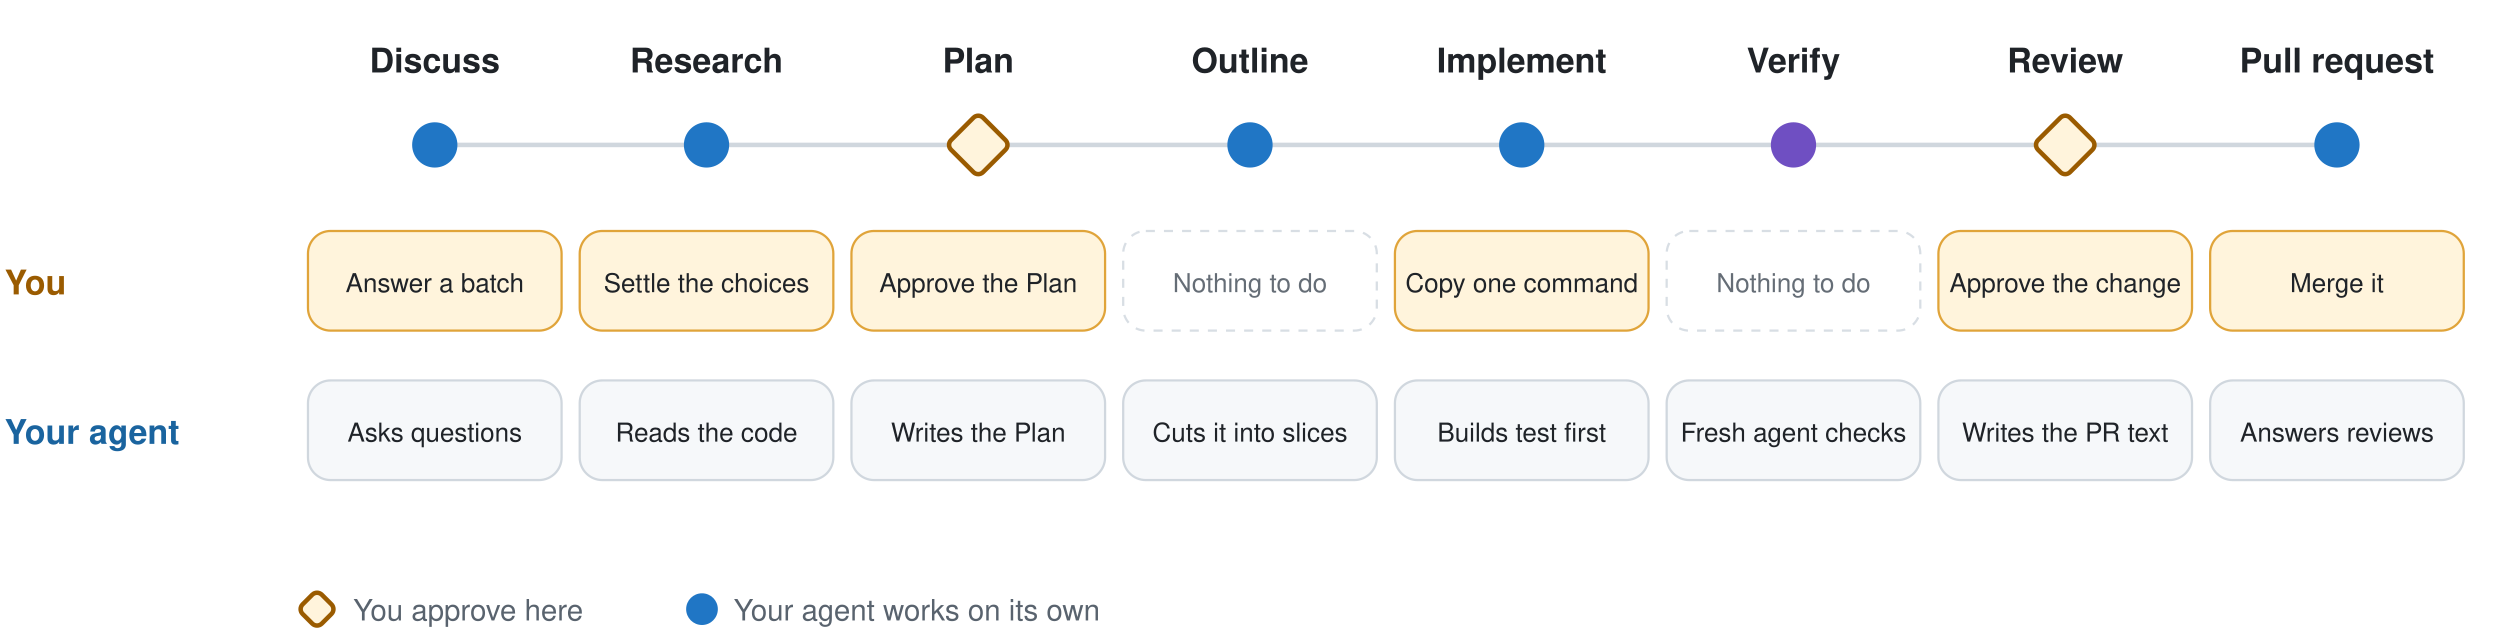
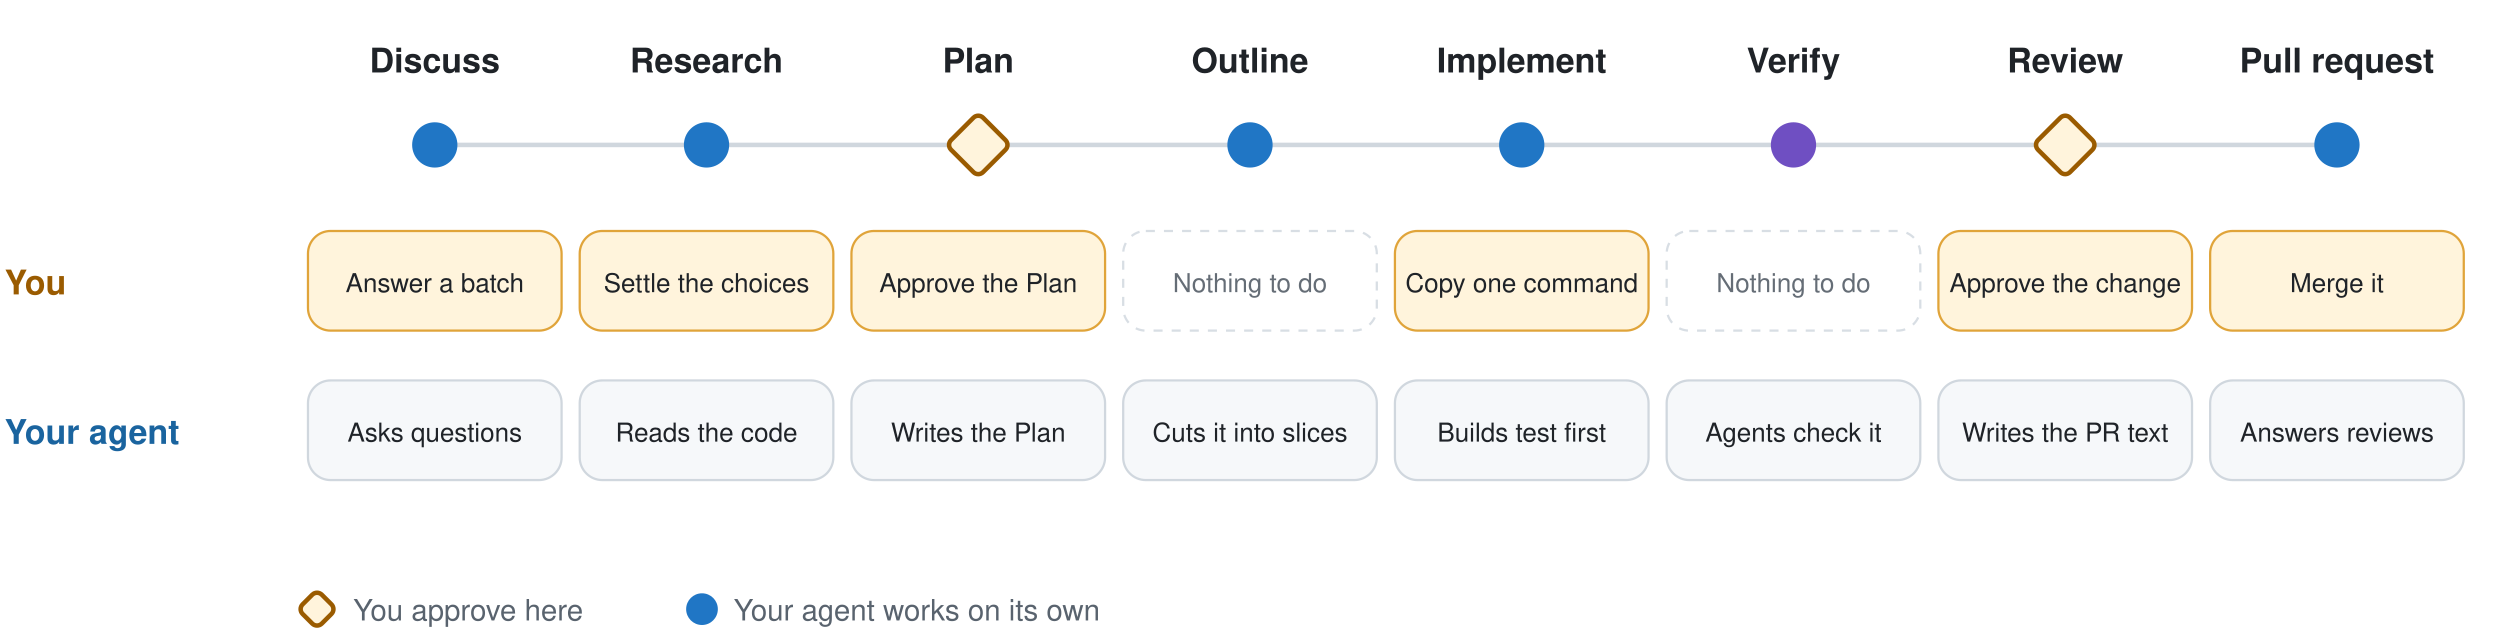
- <svg xmlns="http://www.w3.org/2000/svg" style="background:#ffffff" width="1104" height="284" viewBox="-2 -2 1104 284" role="img" aria-label="The eight steps of a QualityLayer task: Discuss, Research, Plan, Outline, Implement, Verify, Review and the pull request. You approve the Plan before any code and the finished change, and you merge the pull request; your agent does the rest">
+ <svg xmlns="http://www.w3.org/2000/svg" style="background:#ffffff" width="1104" height="284" viewBox="-2 -2 1104 284" role="img" aria-label="The steps of a QualityLayer task: Discuss, Research, Plan, Outline, Implement, Verify, Review and the pull request. You approve the Plan before any code and the finished change, and you merge the pull request; your agent does the rest">
  <line x1="190.0" y1="62" x2="1030.0" y2="62" stroke="#d0d7de" stroke-width="2" />
  <text x="190.0" y="30" font-family="-apple-system, BlinkMacSystemFont, 'Segoe UI', 'Helvetica Neue', Helvetica, Arial, sans-serif" font-size="15" font-weight="700" fill="#1f2328" text-anchor="middle">Discuss</text>
  <circle cx="190.0" cy="62" r="10" fill="#2076c5" />
  <text x="310.0" y="30" font-family="-apple-system, BlinkMacSystemFont, 'Segoe UI', 'Helvetica Neue', Helvetica, Arial, sans-serif" font-size="15" font-weight="700" fill="#1f2328" text-anchor="middle">Research</text>
  <circle cx="310.0" cy="62" r="10" fill="#2076c5" />
  <text x="430.0" y="30" font-family="-apple-system, BlinkMacSystemFont, 'Segoe UI', 'Helvetica Neue', Helvetica, Arial, sans-serif" font-size="15" font-weight="700" fill="#1f2328" text-anchor="middle">Plan</text>
  <rect x="420.0" y="52" width="20" height="20" rx="3" transform="rotate(45 430.0 62)" fill="#fff4dc" stroke="#9a5b00" stroke-width="2" />
  <text x="550.0" y="30" font-family="-apple-system, BlinkMacSystemFont, 'Segoe UI', 'Helvetica Neue', Helvetica, Arial, sans-serif" font-size="15" font-weight="700" fill="#1f2328" text-anchor="middle">Outline</text>
  <circle cx="550.0" cy="62" r="10" fill="#2076c5" />
  <text x="670.0" y="30" font-family="-apple-system, BlinkMacSystemFont, 'Segoe UI', 'Helvetica Neue', Helvetica, Arial, sans-serif" font-size="15" font-weight="700" fill="#1f2328" text-anchor="middle">Implement</text>
  <circle cx="670.0" cy="62" r="10" fill="#2076c5" />
  <text x="790.0" y="30" font-family="-apple-system, BlinkMacSystemFont, 'Segoe UI', 'Helvetica Neue', Helvetica, Arial, sans-serif" font-size="15" font-weight="700" fill="#1f2328" text-anchor="middle">Verify</text>
  <circle cx="790.0" cy="62" r="10" fill="#6f4fc2" />
  <text x="910.0" y="30" font-family="-apple-system, BlinkMacSystemFont, 'Segoe UI', 'Helvetica Neue', Helvetica, Arial, sans-serif" font-size="15" font-weight="700" fill="#1f2328" text-anchor="middle">Review</text>
  <rect x="900.0" y="52" width="20" height="20" rx="3" transform="rotate(45 910.0 62)" fill="#fff4dc" stroke="#9a5b00" stroke-width="2" />
  <text x="1030.0" y="30" font-family="-apple-system, BlinkMacSystemFont, 'Segoe UI', 'Helvetica Neue', Helvetica, Arial, sans-serif" font-size="15" font-weight="700" fill="#1f2328" text-anchor="middle">Pull request</text>
  <circle cx="1030.0" cy="62" r="10" fill="#2076c5" />
  <text x="0" y="128" font-family="-apple-system, BlinkMacSystemFont, 'Segoe UI', 'Helvetica Neue', Helvetica, Arial, sans-serif" font-size="15" font-weight="700" fill="#9a5b00" text-anchor="start">You</text>
  <rect x="134.0" y="100" width="112" height="44" rx="10" fill="#fff4dc" stroke="#e0a43a" />
  <text x="190.0" y="127" font-family="-apple-system, BlinkMacSystemFont, 'Segoe UI', 'Helvetica Neue', Helvetica, Arial, sans-serif" font-size="11.5" font-weight="500" fill="#1f2328" text-anchor="middle">Answer a batch</text>
  <rect x="254.0" y="100" width="112" height="44" rx="10" fill="#fff4dc" stroke="#e0a43a" />
  <text x="310.0" y="127" font-family="-apple-system, BlinkMacSystemFont, 'Segoe UI', 'Helvetica Neue', Helvetica, Arial, sans-serif" font-size="11.5" font-weight="500" fill="#1f2328" text-anchor="middle">Settle the choices</text>
  <rect x="374.0" y="100" width="112" height="44" rx="10" fill="#fff4dc" stroke="#e0a43a" />
  <text x="430.0" y="127" font-family="-apple-system, BlinkMacSystemFont, 'Segoe UI', 'Helvetica Neue', Helvetica, Arial, sans-serif" font-size="11.5" font-weight="500" fill="#1f2328" text-anchor="middle">Approve the Plan</text>
  <rect x="494.0" y="100" width="112" height="44" rx="10" fill="none" stroke="#d8dee4" stroke-dasharray="4 4" />
  <text x="550.0" y="127" font-family="-apple-system, BlinkMacSystemFont, 'Segoe UI', 'Helvetica Neue', Helvetica, Arial, sans-serif" font-size="11.5" font-weight="500" fill="#656d76" text-anchor="middle">Nothing to do</text>
  <rect x="614.0" y="100" width="112" height="44" rx="10" fill="#fff4dc" stroke="#e0a43a" />
  <text x="670.0" y="127" font-family="-apple-system, BlinkMacSystemFont, 'Segoe UI', 'Helvetica Neue', Helvetica, Arial, sans-serif" font-size="11.5" font-weight="500" fill="#1f2328" text-anchor="middle">Copy one command</text>
  <rect x="734.0" y="100" width="112" height="44" rx="10" fill="none" stroke="#d8dee4" stroke-dasharray="4 4" />
  <text x="790.0" y="127" font-family="-apple-system, BlinkMacSystemFont, 'Segoe UI', 'Helvetica Neue', Helvetica, Arial, sans-serif" font-size="11.5" font-weight="500" fill="#656d76" text-anchor="middle">Nothing to do</text>
  <rect x="854.0" y="100" width="112" height="44" rx="10" fill="#fff4dc" stroke="#e0a43a" />
  <text x="910.0" y="127" font-family="-apple-system, BlinkMacSystemFont, 'Segoe UI', 'Helvetica Neue', Helvetica, Arial, sans-serif" font-size="11.5" font-weight="500" fill="#1f2328" text-anchor="middle">Approve the change</text>
  <rect x="974.0" y="100" width="112" height="44" rx="10" fill="#fff4dc" stroke="#e0a43a" />
  <text x="1030.0" y="127" font-family="-apple-system, BlinkMacSystemFont, 'Segoe UI', 'Helvetica Neue', Helvetica, Arial, sans-serif" font-size="11.5" font-weight="500" fill="#1f2328" text-anchor="middle">Merge it</text>
  <text x="0" y="194" font-family="-apple-system, BlinkMacSystemFont, 'Segoe UI', 'Helvetica Neue', Helvetica, Arial, sans-serif" font-size="15" font-weight="700" fill="#1a649f" text-anchor="start">Your agent</text>
  <rect x="134.0" y="166" width="112" height="44" rx="10" fill="#f6f8fa" stroke="#d0d7de" />
  <text x="190.0" y="193" font-family="-apple-system, BlinkMacSystemFont, 'Segoe UI', 'Helvetica Neue', Helvetica, Arial, sans-serif" font-size="11.5" font-weight="500" fill="#1f2328" text-anchor="middle">Asks questions</text>
  <rect x="254.0" y="166" width="112" height="44" rx="10" fill="#f6f8fa" stroke="#d0d7de" />
  <text x="310.0" y="193" font-family="-apple-system, BlinkMacSystemFont, 'Segoe UI', 'Helvetica Neue', Helvetica, Arial, sans-serif" font-size="11.5" font-weight="500" fill="#1f2328" text-anchor="middle">Reads the code</text>
  <rect x="374.0" y="166" width="112" height="44" rx="10" fill="#f6f8fa" stroke="#d0d7de" />
  <text x="430.0" y="193" font-family="-apple-system, BlinkMacSystemFont, 'Segoe UI', 'Helvetica Neue', Helvetica, Arial, sans-serif" font-size="11.5" font-weight="500" fill="#1f2328" text-anchor="middle">Writes the Plan</text>
  <rect x="494.0" y="166" width="112" height="44" rx="10" fill="#f6f8fa" stroke="#d0d7de" />
  <text x="550.0" y="193" font-family="-apple-system, BlinkMacSystemFont, 'Segoe UI', 'Helvetica Neue', Helvetica, Arial, sans-serif" font-size="11.5" font-weight="500" fill="#1f2328" text-anchor="middle">Cuts it into slices</text>
  <rect x="614.0" y="166" width="112" height="44" rx="10" fill="#f6f8fa" stroke="#d0d7de" />
  <text x="670.0" y="193" font-family="-apple-system, BlinkMacSystemFont, 'Segoe UI', 'Helvetica Neue', Helvetica, Arial, sans-serif" font-size="11.5" font-weight="500" fill="#1f2328" text-anchor="middle">Builds test first</text>
  <rect x="734.0" y="166" width="112" height="44" rx="10" fill="#f6f8fa" stroke="#d0d7de" />
-   <text x="790.0" y="193" font-family="-apple-system, BlinkMacSystemFont, 'Segoe UI', 'Helvetica Neue', Helvetica, Arial, sans-serif" font-size="11.5" font-weight="500" fill="#1f2328" text-anchor="middle">Fresh agent checks</text>
+   <text x="790.0" y="193" font-family="-apple-system, BlinkMacSystemFont, 'Segoe UI', 'Helvetica Neue', Helvetica, Arial, sans-serif" font-size="11.5" font-weight="500" fill="#1f2328" text-anchor="middle">Agents check it</text>
  <rect x="854.0" y="166" width="112" height="44" rx="10" fill="#f6f8fa" stroke="#d0d7de" />
  <text x="910.0" y="193" font-family="-apple-system, BlinkMacSystemFont, 'Segoe UI', 'Helvetica Neue', Helvetica, Arial, sans-serif" font-size="11.5" font-weight="500" fill="#1f2328" text-anchor="middle">Writes the PR text</text>
  <rect x="974.0" y="166" width="112" height="44" rx="10" fill="#f6f8fa" stroke="#d0d7de" />
  <text x="1030.0" y="193" font-family="-apple-system, BlinkMacSystemFont, 'Segoe UI', 'Helvetica Neue', Helvetica, Arial, sans-serif" font-size="11.5" font-weight="500" fill="#1f2328" text-anchor="middle">Answers reviews</text>
  <rect x="132" y="261" width="12" height="12" rx="3" transform="rotate(45 138 267)" fill="#fff4dc" stroke="#9a5b00" stroke-width="2" />
  <text x="154" y="272" font-family="-apple-system, BlinkMacSystemFont, 'Segoe UI', 'Helvetica Neue', Helvetica, Arial, sans-serif" font-size="13" font-weight="400" fill="#59636e" text-anchor="start">You approve here</text>
  <circle cx="308" cy="267" r="7" fill="#2076c5" />
  <text x="322" y="272" font-family="-apple-system, BlinkMacSystemFont, 'Segoe UI', 'Helvetica Neue', Helvetica, Arial, sans-serif" font-size="13" font-weight="400" fill="#59636e" text-anchor="start">Your agent works on its own</text>
</svg>
